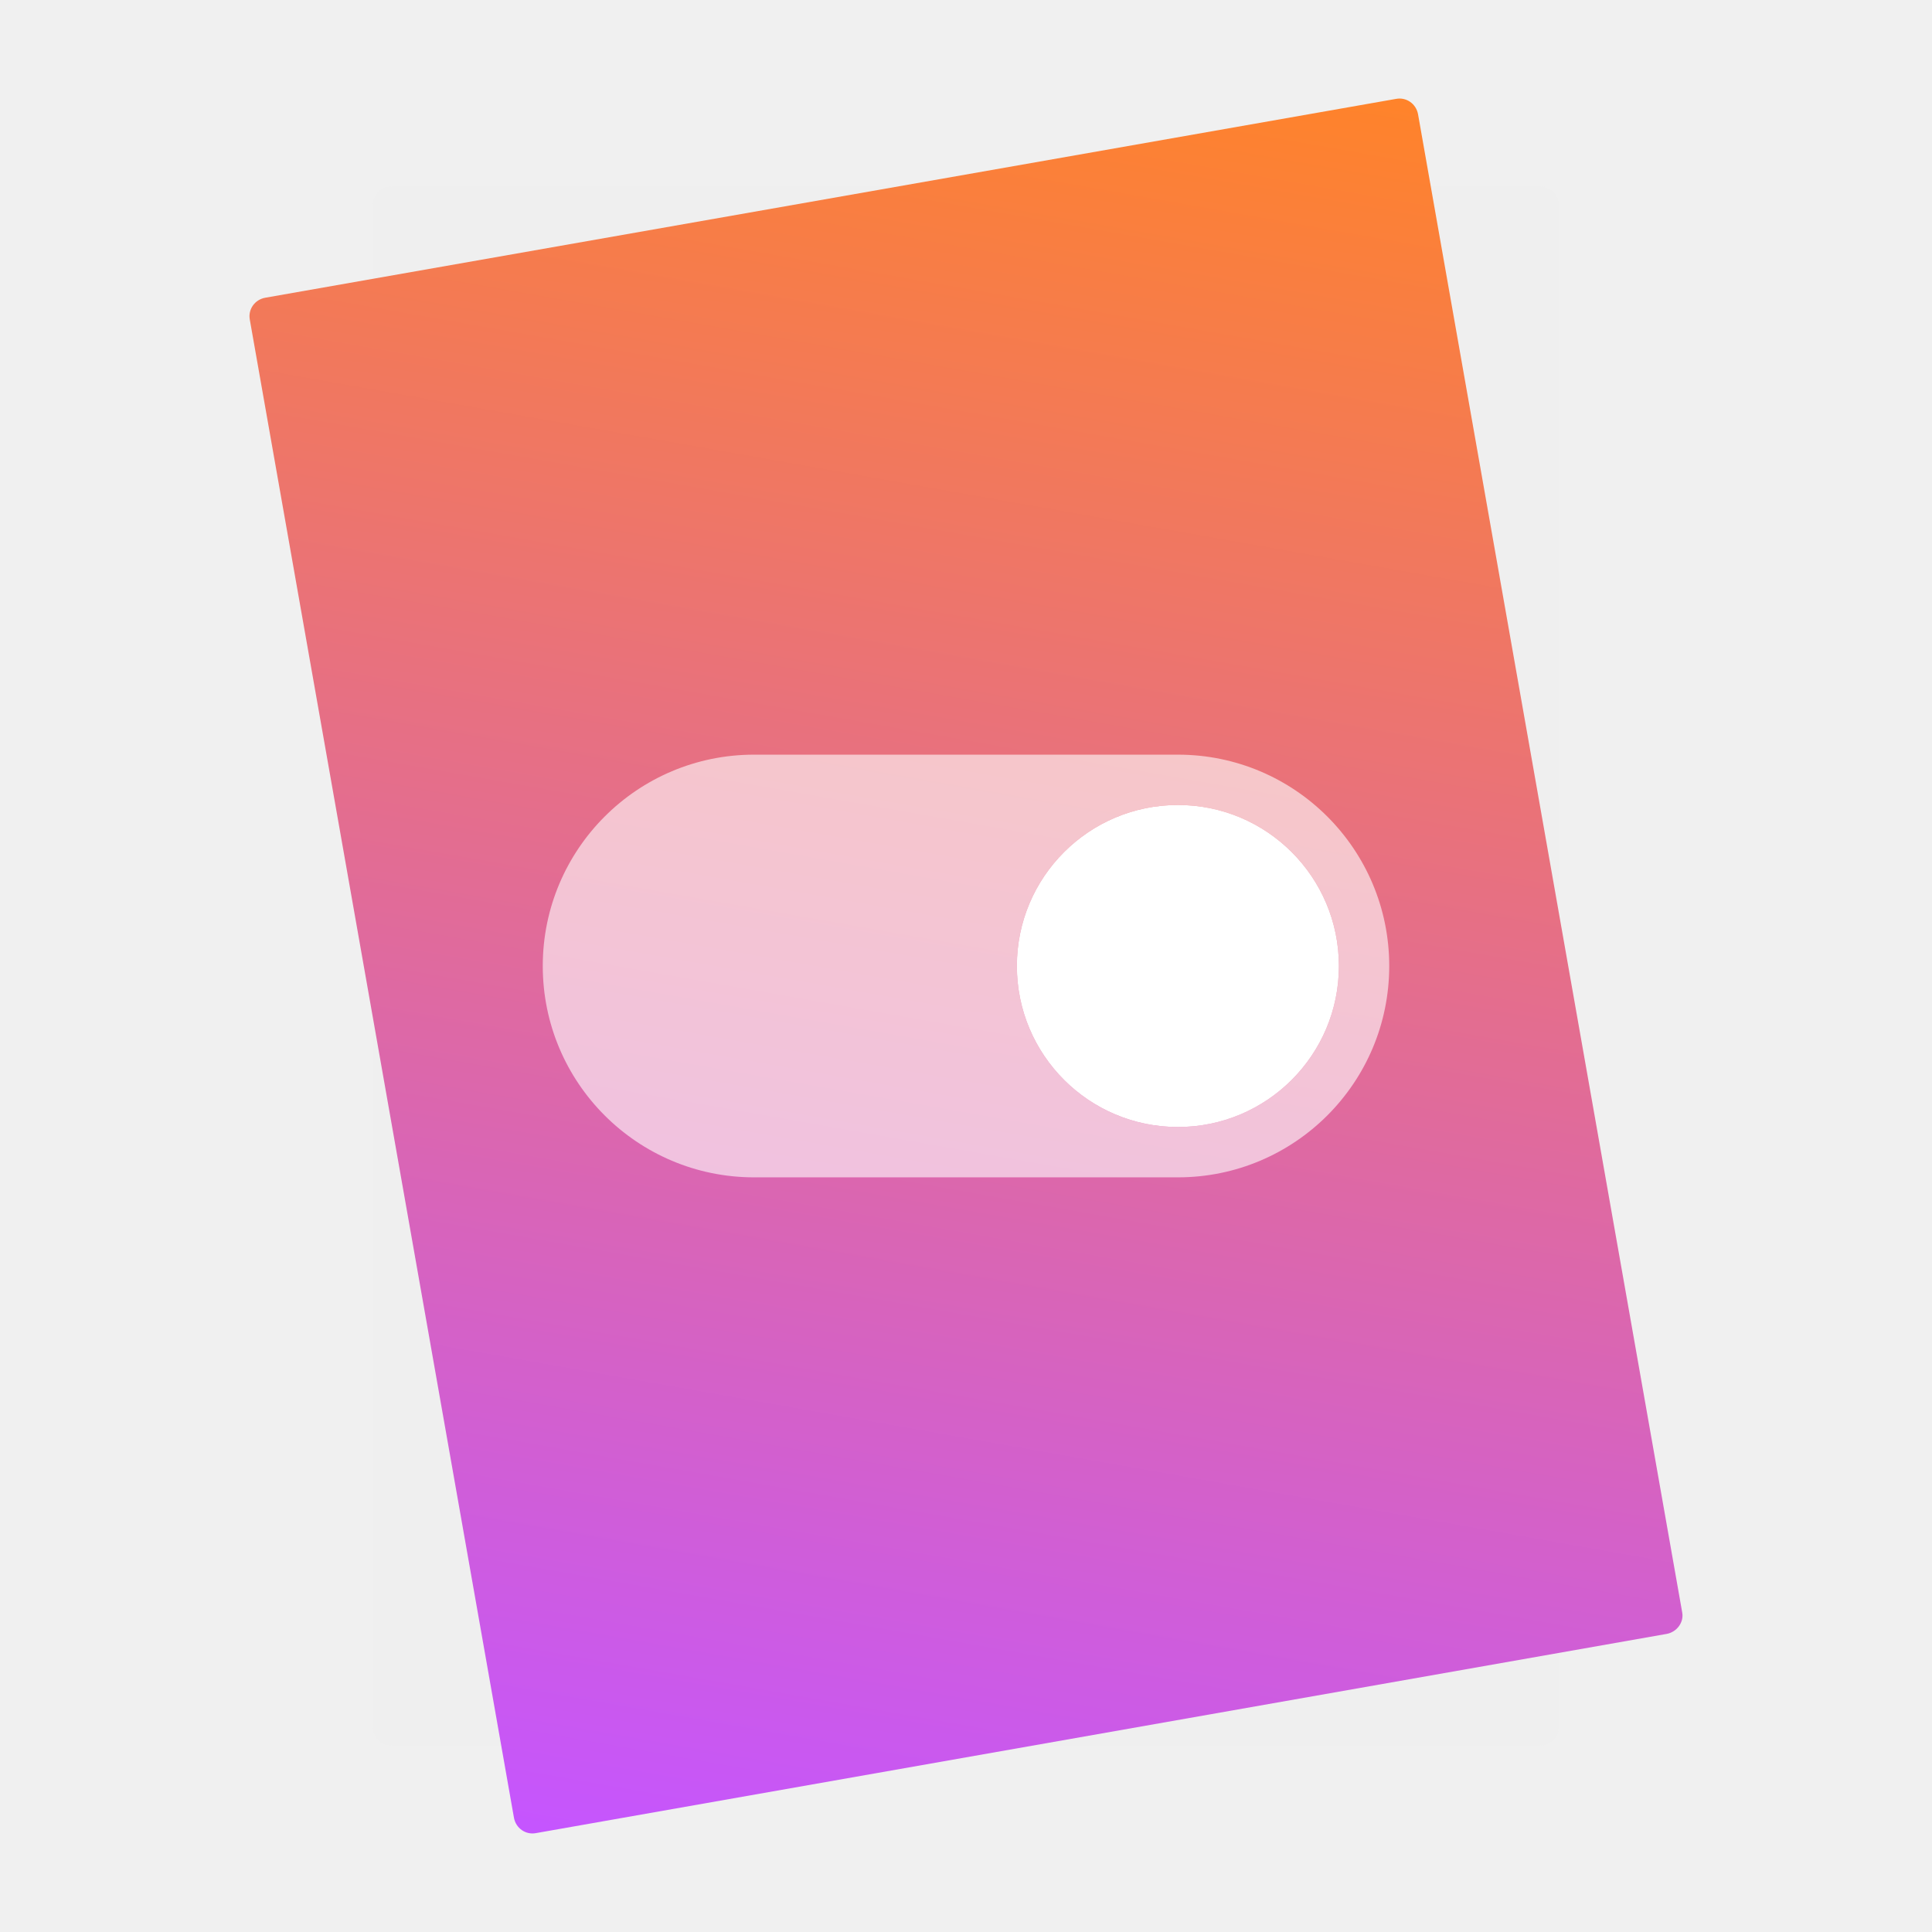
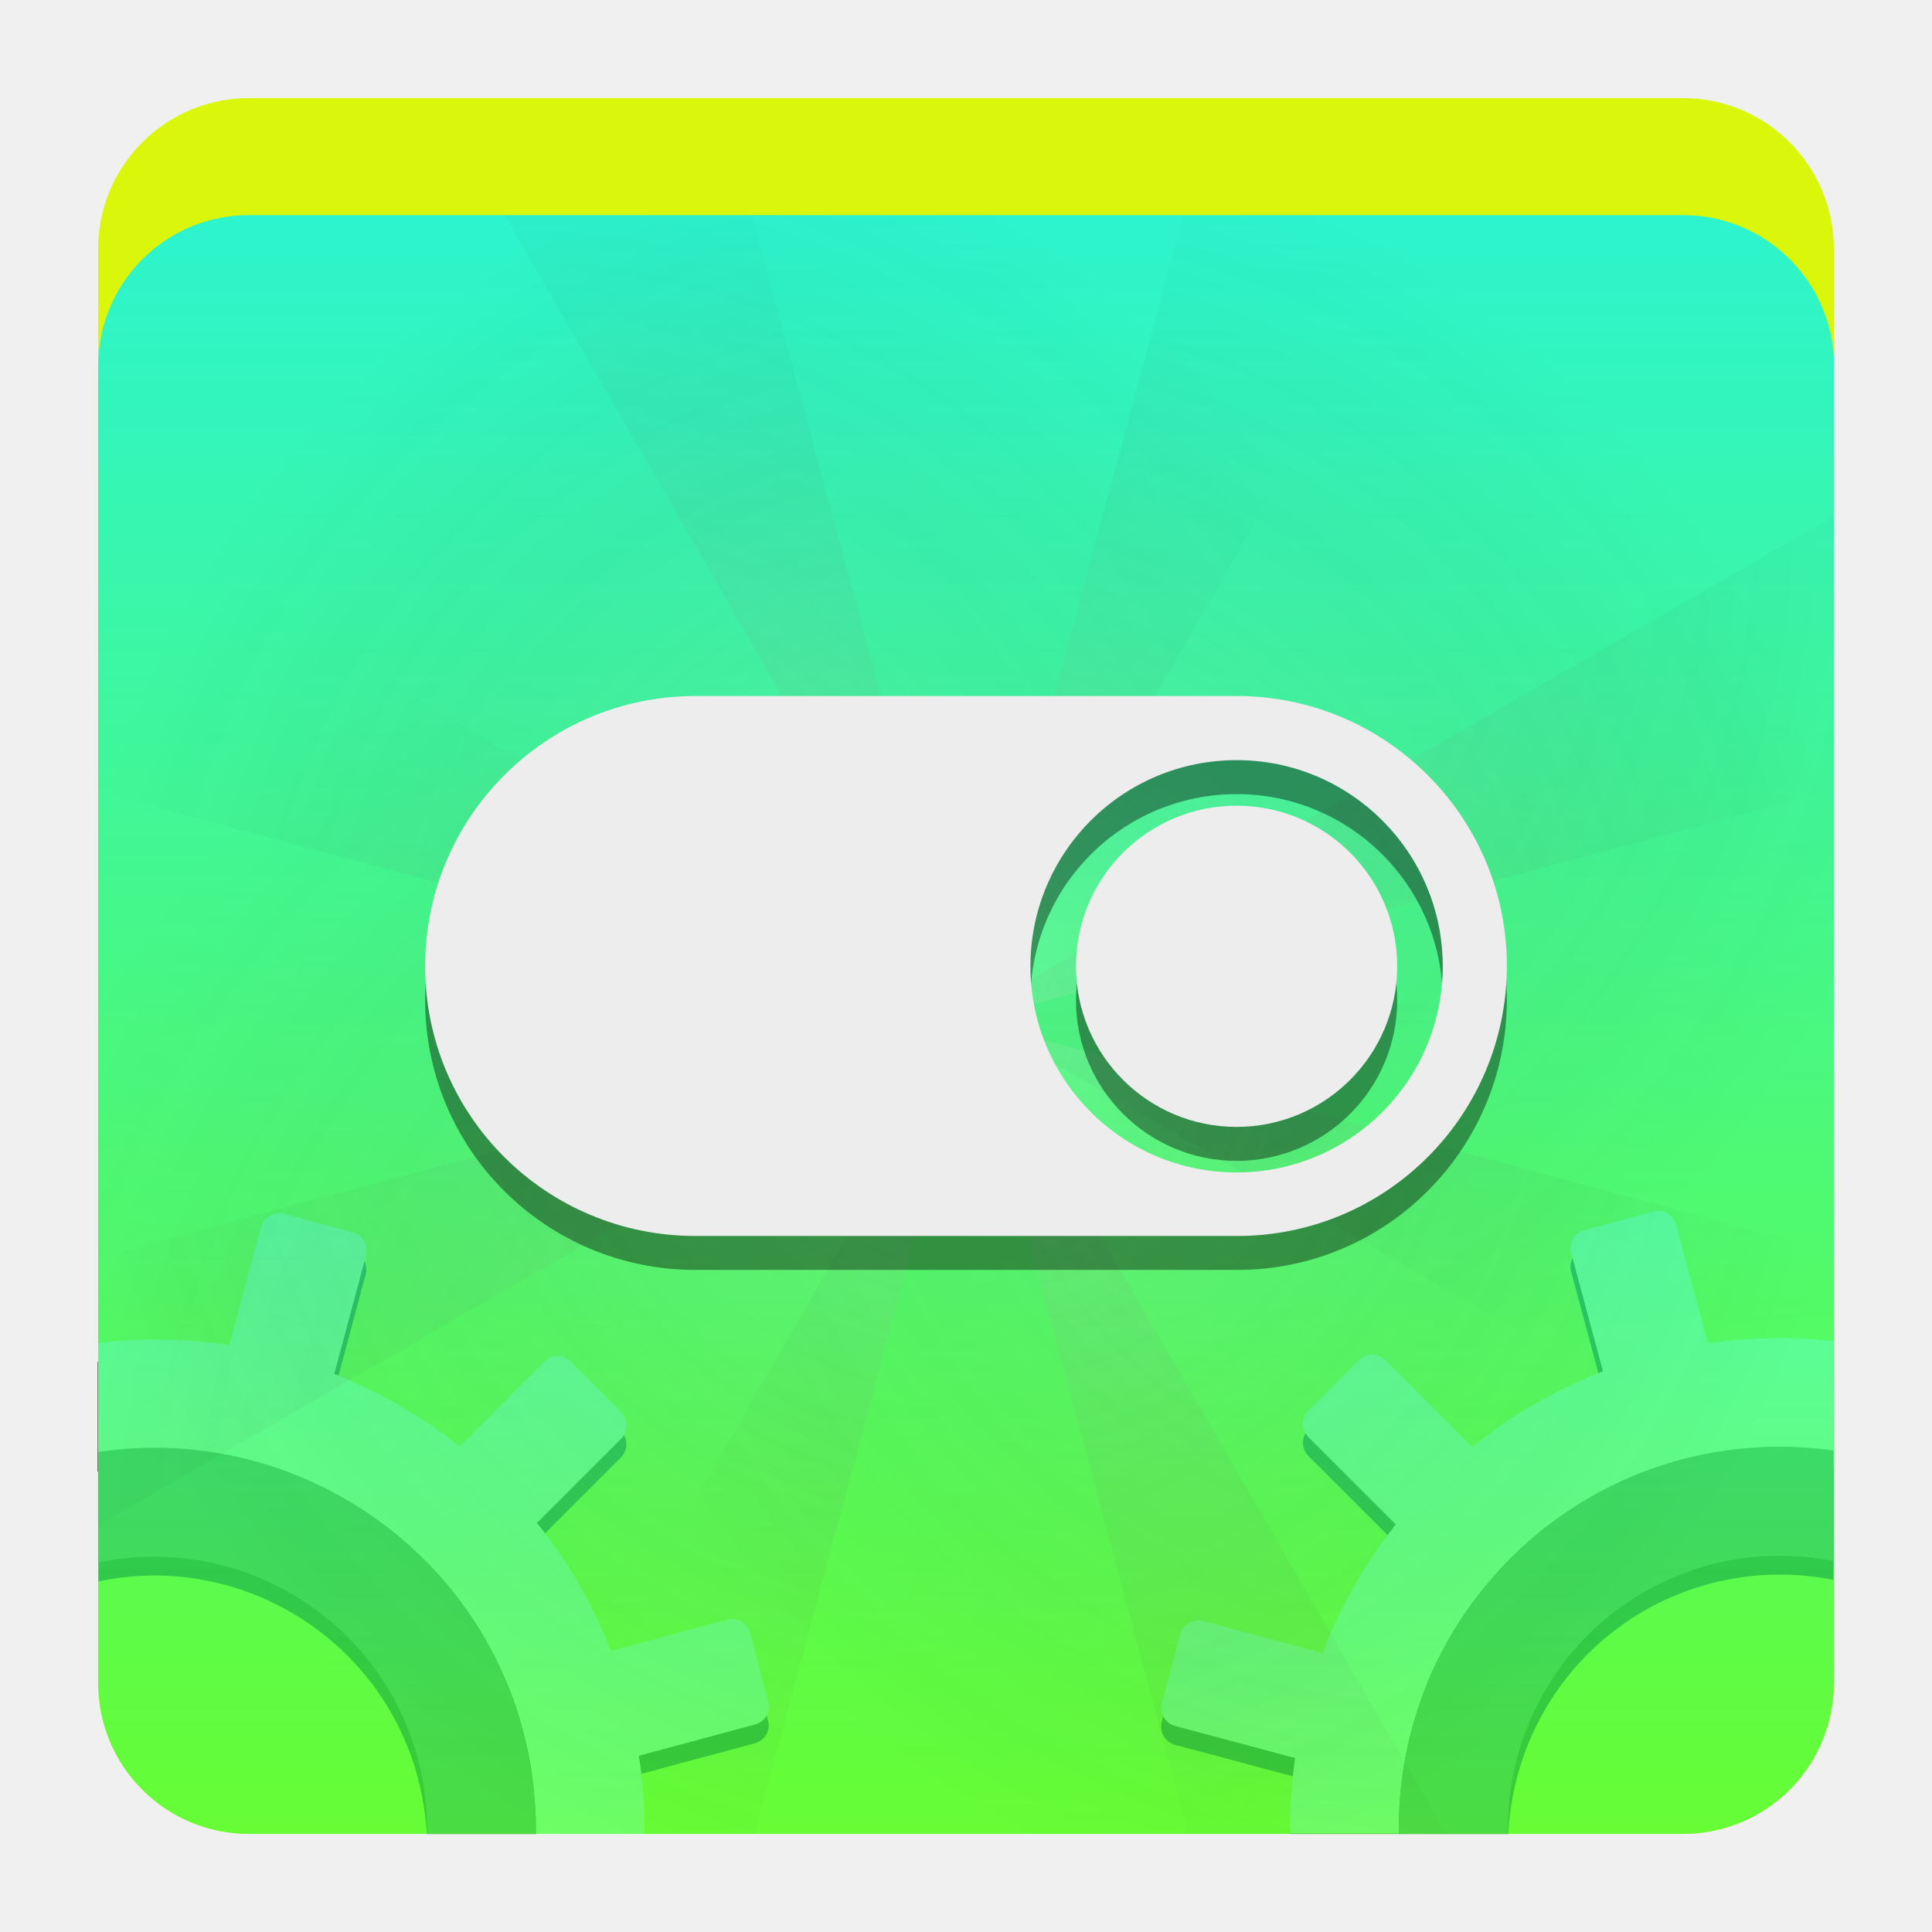
<svg xmlns="http://www.w3.org/2000/svg" version="1.1" id="Layer_1" x="0px" y="0px" viewBox="0 0 512 512" style="enable-background:new 0 0 512 512;" xml:space="preserve">
-   <path style="fill:#EFEFEF;" d="M408.2,462.6H103.8c-2.8,0-5-2.2-5-5V54.4c0-2.8,2.2-5,5-5h304.3c2.8,0,5,2.2,5,5v403.1  C413.2,460.3,410.9,462.6,408.2,462.6z" />
-   <linearGradient id="SVGID_1_" gradientUnits="userSpaceOnUse" x1="298.78" y1="13.324" x2="213.2" y2="498.672">
-     <stop offset="0" style="stop-color:#FF832A" />
-     <stop offset="1" style="stop-color:#C555FF" />
-   </linearGradient>
-   <path style="fill:url(#SVGID_1_);" d="M441.7,433L142,485.8c-2.7,0.5-5.3-1.3-5.8-4.1l-70-397c-0.5-2.7,1.3-5.3,4.1-5.8L370,26.2  c2.7-0.5,5.3,1.3,5.8,4.1l70,397C446.3,429.9,444.4,432.5,441.7,433z" />
  <g>
-     <circle style="fill:#FFFFFF;" cx="312.152" cy="256" r="42.67" />
-     <path style="opacity:0.6;fill:#FFFFFF;" d="M312.152,199.991c0,0-0.001,0-0.002,0H199.87v0c-0.007,0-0.015,0-0.022,0   c-30.933,0-56.009,25.076-56.009,56.009s25.076,56.009,56.009,56.009c0.007,0,0.015,0,0.022,0v0h112.28c0.001,0,0.001,0,0.002,0   c30.933,0,56.009-25.076,56.009-56.009S343.085,199.991,312.152,199.991z M312.152,298.67c-23.566,0-42.67-19.104-42.67-42.67   c0-23.566,19.104-42.67,42.67-42.67c23.566,0,42.67,19.104,42.67,42.67C354.822,279.566,335.718,298.67,312.152,298.67z" />
+     <path style="fill:#DAF70B;" d="M446,486H66c-22.1,0-40-17.9-40-40V66c0-22.1,17.9-40,40-40h380c22.1,0,40,17.9,40,40v380   C486,468.1,468.1,486,446,486z" />
+     <g>
+       <g>
+         <g>
+           <path d="M53.3,389.6c9.5,1.2,18.9,3.7,27.8,7.6c3.5,1.5,7,3.3,10.4,5.2c3.4,2,6.7,4.1,9.8,6.4c7.8,5.8,14.7,12.6,20.5,20.3      c4.8,6.4,8.9,13.4,12.1,20.9c1.9,4.4,3.5,9,4.7,13.7c1.3,4.7,2.2,9.5,2.7,14.2c0.3,2.7,0.5,5.4,0.6,8.1h28.8      c-0.1-5.2-0.6-10.4-1.5-15.7L200,462c2.7-0.7,4.3-3.5,3.5-6.1l-4.8-18.2c-0.7-2.7-3.5-4.3-6.1-3.5l-30.8,8.3      c-4.9-12.5-11.5-23.9-19.6-33.9l22.3-22.3c2-2,2-5.1,0-7.1l-13.3-13.3c-2-2-5.1-2-7.1,0l-22.4,22.4c-10.1-8-21.2-14.4-33.2-19.2      l8.4-31.4c0.7-2.7-0.9-5.4-3.5-6.1l-18.2-4.9c-2.7-0.7-5.4,0.9-6.1,3.5l-8.4,31.3c-11.3-1.8-23-2-34.8-0.6V390      c0.8-0.1,1.6-0.2,2.3-0.3C36.6,388.6,45,388.6,53.3,389.6z" />
+           <path d="M110.7,471c1.3,5,2.1,10,2.4,15H142c-0.3-7.4-1.4-15-3.4-22.4c-13.4-50.2-62.4-81.4-112.5-73.8v29.3      C63.2,411.2,100.7,433.8,110.7,471z" />
+         </g>
+         <g>
+           <path d="M452.6,361l-8.4-31.4c-0.7-2.7-3.5-4.3-6.1-3.5l-18.2,4.9c-2.7,0.7-4.3,3.5-3.5,6.1l8.4,31.3      c-12.3,4.8-24,11.4-34.6,20.1l-23-23c-2-2-5.1-2-7.1,0l-13.3,13.3c-2,2-2,5.1,0,7.1l23.1,23.1c-8.3,10.5-14.8,22-19.4,34.1      l-31.6-8.5c-2.7-0.7-5.4,0.9-6.1,3.5l-4.9,18.2c-0.7,2.7,0.9,5.4,3.5,6.1l31.8,8.5c-0.7,5-1.1,10-1.3,15.1h28.8      c0.1-2.5,0.3-4.9,0.5-7.4c1-9.7,3.5-19.1,7.1-28c3.1-7.4,7.1-14.5,11.9-21c3-4,6.3-7.9,9.9-11.5c3.3-3.3,6.7-6.3,10.3-9      c6.7-5.1,13.9-9.3,21.6-12.6c8.8-3.8,18.2-6.2,27.9-7.3c3.8-0.4,7.7-0.7,11.6-0.7s7.8,0.2,11.7,0.7c0.9,0.1,1.7,0.2,2.6,0.3      v-29.1C474.8,359.2,463.6,359.4,452.6,361z" />
+           <path d="M400.3,418c-18.8,18.8-28.7,43.3-29.6,68h29c0.9-17.3,7.9-34.4,21-47.6c17.7-17.7,42.4-24.3,65.2-19.7v-29.3      C455.5,385.1,423.6,394.6,400.3,418z" />
+         </g>
+       </g>
+       <g>
+         <g>
+           <path style="fill:#FFFFFF;" d="M198.8,432.7c-0.7-2.7-3.5-4.3-6.1-3.5l-30.8,8.3c-4.9-12.5-11.5-23.9-19.6-33.9l22.3-22.3      c2-2,2-5.1,0-7.1l-13.3-13.3c-2-2-5.1-2-7.1,0l-22.4,22.4c-10.1-8-21.2-14.4-33.2-19.2l8.4-31.4c0.7-2.7-0.9-5.4-3.5-6.1      l-18.2-4.9c-2.7-0.7-5.4,0.9-6.1,3.5l-8.4,31.3c-11.3-1.8-23-2-34.8-0.6V385c0.8-0.1,1.6-0.2,2.3-0.3c8.3-1.1,16.7-1.1,25-0.1      c9.5,1.2,18.9,3.7,27.8,7.6c3.5,1.5,7,3.3,10.4,5.2c3.4,2,6.7,4.1,9.8,6.4c7.8,5.8,14.7,12.6,20.5,20.3      c4.8,6.4,8.9,13.4,12.1,20.9c1.9,4.4,3.5,9,4.7,13.7c1.3,4.7,2.2,9.5,2.7,14.2c0.5,4.4,0.8,8.8,0.7,13.2h28.8      c0.1-6.9-0.4-13.8-1.5-20.8l30.8-8.3c2.7-0.7,4.3-3.5,3.5-6.1L198.8,432.7z" />
+           <path style="fill:#515151;" d="M26,384.8v29.3c37.2-7.9,74.7,14.7,84.7,51.9c1.8,6.7,2.6,13.4,2.4,20H142c0.1-9-1-18.3-3.5-27.4      C125.1,408.4,76.1,377.2,26,384.8z" />
+         </g>
+         <g>
+           <path style="fill:#FFFFFF;" d="M370.7,484.5c0-3.7,0.2-7.3,0.6-10.9c1-9.7,3.5-19.1,7.1-28c3.1-7.4,7.1-14.5,11.9-21      c3-4,6.3-7.9,9.9-11.5c3.3-3.3,6.7-6.3,10.3-9c6.7-5.1,13.9-9.3,21.6-12.6c8.8-3.8,18.2-6.2,27.9-7.3c3.8-0.4,7.7-0.7,11.6-0.7      s7.8,0.2,11.7,0.7c0.9,0.1,1.7,0.2,2.6,0.3v-29.1c-11.1-1.2-22.3-1-33.3,0.6l-8.4-31.4c-0.7-2.7-3.5-4.3-6.1-3.5l-18.2,4.9      c-2.7,0.7-4.3,3.5-3.5,6.1l8.4,31.3c-12.3,4.8-24,11.4-34.6,20.1l-23-23c-2-2-5.1-2-7.1,0l-13.3,13.3c-2,2-2,5.1,0,7.1      l23.1,23.1c-8.3,10.5-14.8,22-19.4,34.1l-31.6-8.5c-2.7-0.7-5.4,0.9-6.1,3.5l-4.9,18.2c-0.7,2.7,0.9,5.4,3.5,6.1l31.8,8.5      c-0.9,6.6-1.4,13.3-1.3,20h28.9C370.7,485.5,370.7,485,370.7,484.5z" />
+           <path style="fill:#515151;" d="M420.7,433.4c17.7-17.7,42.4-24.3,65.2-19.7v-29.3c-30.4-4.3-62.3,5.2-85.6,28.6      c-20.1,20.1-30,46.6-29.6,73h28.9C399.3,467,406.3,447.9,420.7,433.4z" />
+         </g>
+       </g>
+       <linearGradient id="SVGID_1_" gradientUnits="userSpaceOnUse" x1="256.038" y1="486" x2="256.038" y2="57">
+         <stop offset="0" style="stop-color:#48FF3F" />
+         <stop offset="1" style="stop-color:#00F4FF" />
+       </linearGradient>
+       <path style="opacity:0.8;fill:url(#SVGID_1_);" d="M486,94.6L486,94.6c-1.3-21-18.7-37.6-40-37.6H66c-21.3,0-38.6,16.6-39.9,37.5    v0.1c0,0.8-0.1,1.6-0.1,2.4v349c0,0.7,0,1.4,0.1,2.1c0,0,0,0,0,0.1C27.2,469.3,44.6,486,66,486h380c21.4,0,38.8-16.7,39.9-37.8    c0,0,0,0,0-0.1c0-0.7,0.1-1.4,0.1-2.1V97C486.1,96.2,486.1,95.4,486,94.6z" />
+       <g style="opacity:0.3;">
+         <g>
+           <radialGradient id="SVGID_2_" cx="256.561" cy="271.188" r="236.516" gradientUnits="userSpaceOnUse">
+             <stop offset="0" style="stop-color:#FFFFFF;stop-opacity:0.5" />
+             <stop offset="1" style="stop-color:#000000;stop-opacity:0" />
+           </radialGradient>
+           <path style="fill:url(#SVGID_2_);" d="M485.9,448.2c0,0,0,0,0-0.1c0-0.7,0.1-1.4,0.1-2.1V331.7l-228.8-61.3L314.9,486h131      C467.4,486,484.8,469.3,485.9,448.2z" />
+           <radialGradient id="SVGID_3_" cx="258.364" cy="273.312" r="240.447" gradientUnits="userSpaceOnUse">
+             <stop offset="0" style="stop-color:#FFFFFF;stop-opacity:0.5" />
+             <stop offset="1" style="stop-color:#000000;stop-opacity:0" />
+           </radialGradient>
+           <path style="fill:url(#SVGID_3_);" d="M26.1,94.5L26.1,94.5c0,0.9-0.1,1.7-0.1,2.5v112.8l230.8,61.8L199.3,57H66      C44.7,57,27.4,73.6,26.1,94.5z" />
+         </g>
+         <g>
+           <radialGradient id="SVGID_4_" cx="258.188" cy="270.901" r="234.782" gradientUnits="userSpaceOnUse">
+             <stop offset="0" style="stop-color:#FFFFFF;stop-opacity:0.5" />
+             <stop offset="1" style="stop-color:#000000;stop-opacity:0" />
+           </radialGradient>
+           <path style="fill:url(#SVGID_4_);" d="M486,97c0.1-0.8,0.1-1.6,0-2.4c-1.3-21-18.7-37.6-40-37.6H313.6l-57.3,213.8L486,209.3V97      z" />
+           <radialGradient id="SVGID_5_" cx="258.774" cy="270.599" r="244.663" gradientUnits="userSpaceOnUse">
+             <stop offset="0" style="stop-color:#FFFFFF;stop-opacity:0.5" />
+             <stop offset="1" style="stop-color:#000000;stop-opacity:0" />
+           </radialGradient>
+           <path style="fill:url(#SVGID_5_);" d="M26,446c0,0.7,0,1.4,0.1,2.1c0,0,0,0,0,0.1C27.2,469.3,44.6,486,66,486h134l57.6-214.8      L26,333.3V446z" />
+         </g>
+       </g>
+       <g style="opacity:0.3;">
+         <g>
+           <radialGradient id="SVGID_6_" cx="256.415" cy="137.719" r="262.924" gradientUnits="userSpaceOnUse">
+             <stop offset="0" style="stop-color:#FFFFFF;stop-opacity:0.5" />
+             <stop offset="1" style="stop-color:#000000;stop-opacity:0" />
+           </radialGradient>
+           <polygon style="fill:url(#SVGID_6_);" points="486,401.1 486,136.7 257,268.9     " />
+           <radialGradient id="SVGID_7_" cx="259.389" cy="406.336" r="273.854" gradientUnits="userSpaceOnUse">
+             <stop offset="0" style="stop-color:#FFFFFF;stop-opacity:0.5" />
+             <stop offset="1" style="stop-color:#000000;stop-opacity:0" />
+           </radialGradient>
+           <polygon style="fill:url(#SVGID_7_);" points="26,404.2 257.8,270.4 26,136.5     " />
+         </g>
+         <g>
+           <radialGradient id="SVGID_8_" cx="135.644" cy="270.131" r="251.433" gradientUnits="userSpaceOnUse">
+             <stop offset="0" style="stop-color:#FFFFFF;stop-opacity:0.5" />
+             <stop offset="1" style="stop-color:#000000;stop-opacity:0" />
+           </radialGradient>
+           <polygon style="fill:url(#SVGID_8_);" points="256.7,270 379.7,57 133.7,57     " />
+           <radialGradient id="SVGID_9_" cx="384.556" cy="268.66" r="246.866" gradientUnits="userSpaceOnUse">
+             <stop offset="0" style="stop-color:#FFFFFF;stop-opacity:0.5" />
+             <stop offset="1" style="stop-color:#000000;stop-opacity:0" />
+           </radialGradient>
+           <polygon style="fill:url(#SVGID_9_);" points="258.1,269.3 133,486 383.3,486     " />
+         </g>
+       </g>
+     </g>
+   </g>
+   <g style="opacity:0.4;">
+     <path d="M327.707,193.452H184.293l0,0l0,0c-39.546,0-71.627,32.081-71.627,71.627s32.081,71.468,71.627,71.468c0,0,0,0,0.159,0   h143.413l0,0c39.546,0,71.469-32.081,71.469-71.627C399.334,225.534,367.253,193.452,327.707,193.452z M327.707,319.713   c-30.176,0-54.634-24.458-54.634-54.634s24.458-54.634,54.634-54.634s54.634,24.458,54.634,54.634   C382.34,295.255,357.882,319.713,327.707,319.713z" />
+     <path d="M327.707,222.516c-23.505,0-42.563,19.058-42.563,42.563s19.058,42.563,42.563,42.563s42.563-19.058,42.563-42.563   C370.27,241.574,351.212,222.516,327.707,222.516z" />
+   </g>
+   <g>
+     <path style="fill:#EDEDED;" d="M327.707,184.452H184.293l0,0l0,0c-39.546,0-71.627,32.081-71.627,71.627   s32.081,71.468,71.627,71.468c0,0,0,0,0.159,0h143.413l0,0c39.546,0,71.469-32.081,71.469-71.627   C399.334,216.534,367.253,184.452,327.707,184.452z M327.707,310.713c-30.176,0-54.634-24.458-54.634-54.634   s24.458-54.634,54.634-54.634s54.634,24.458,54.634,54.634C382.34,286.255,357.882,310.713,327.707,310.713z" />
+     <path style="fill:#EDEDED;" d="M327.707,213.516c-23.505,0-42.563,19.058-42.563,42.563s19.058,42.563,42.563,42.563   s42.563-19.058,42.563-42.563C370.27,232.574,351.212,213.516,327.707,213.516z" />
  </g>
</svg>
